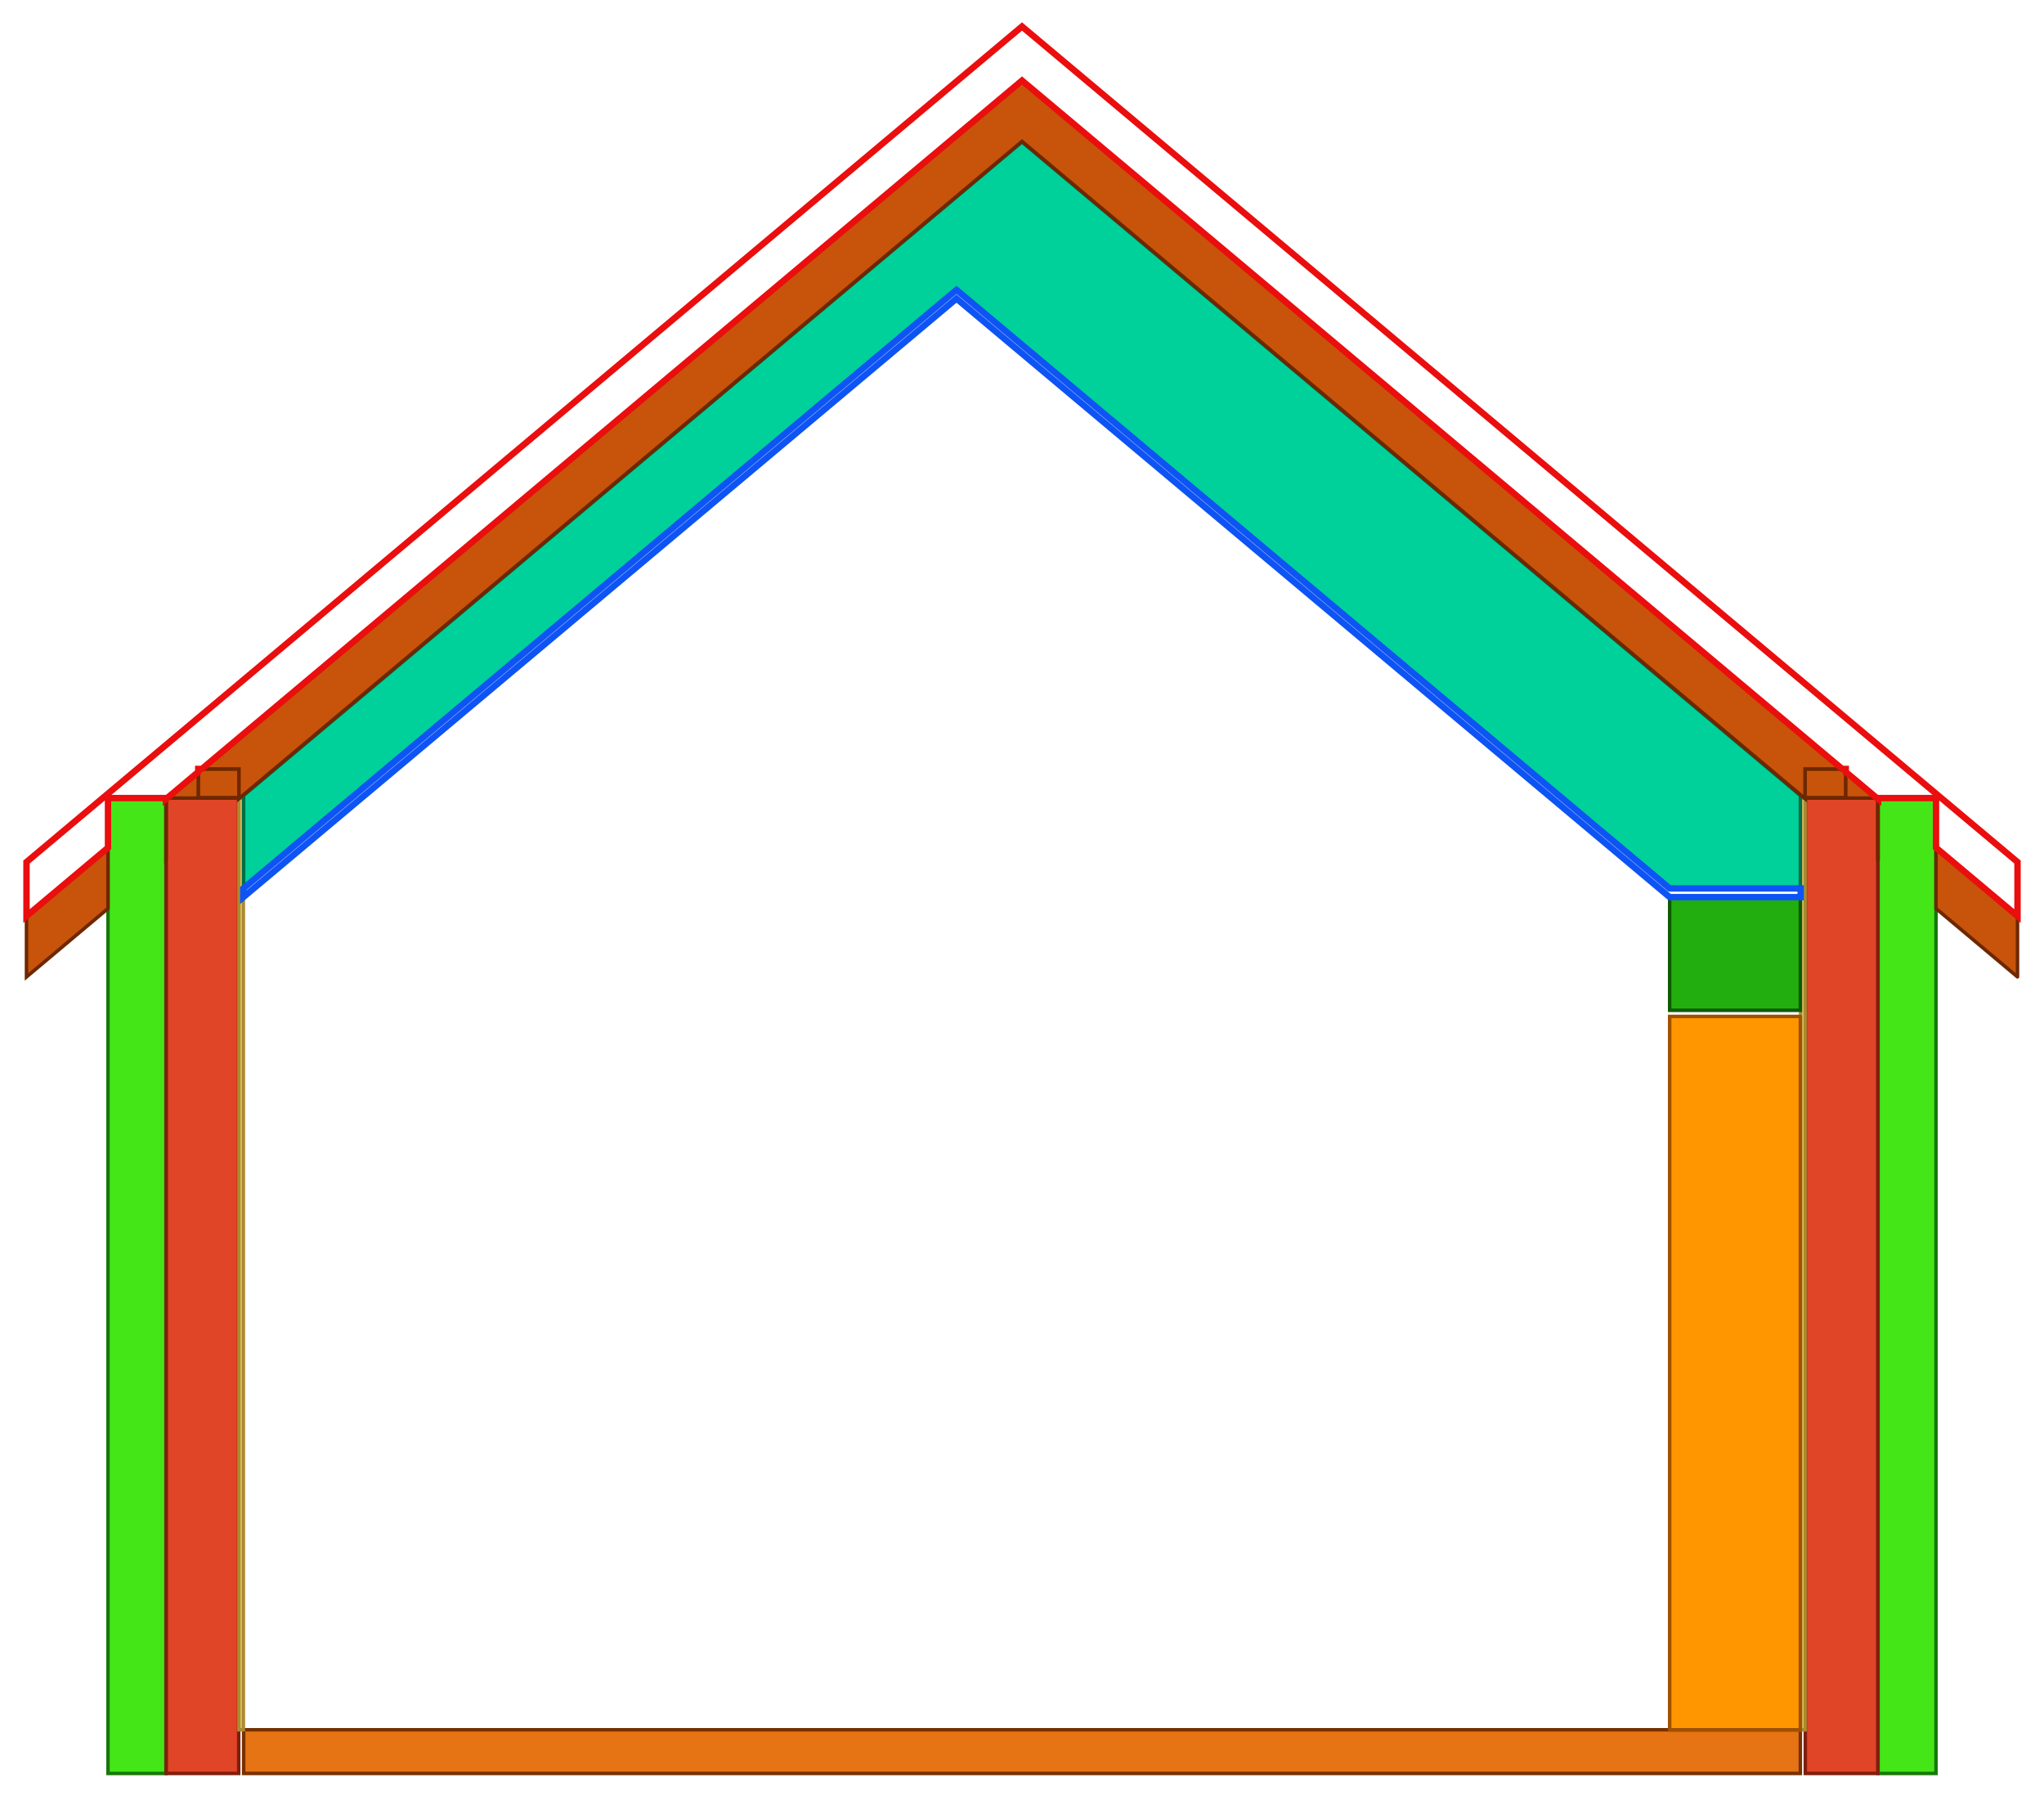
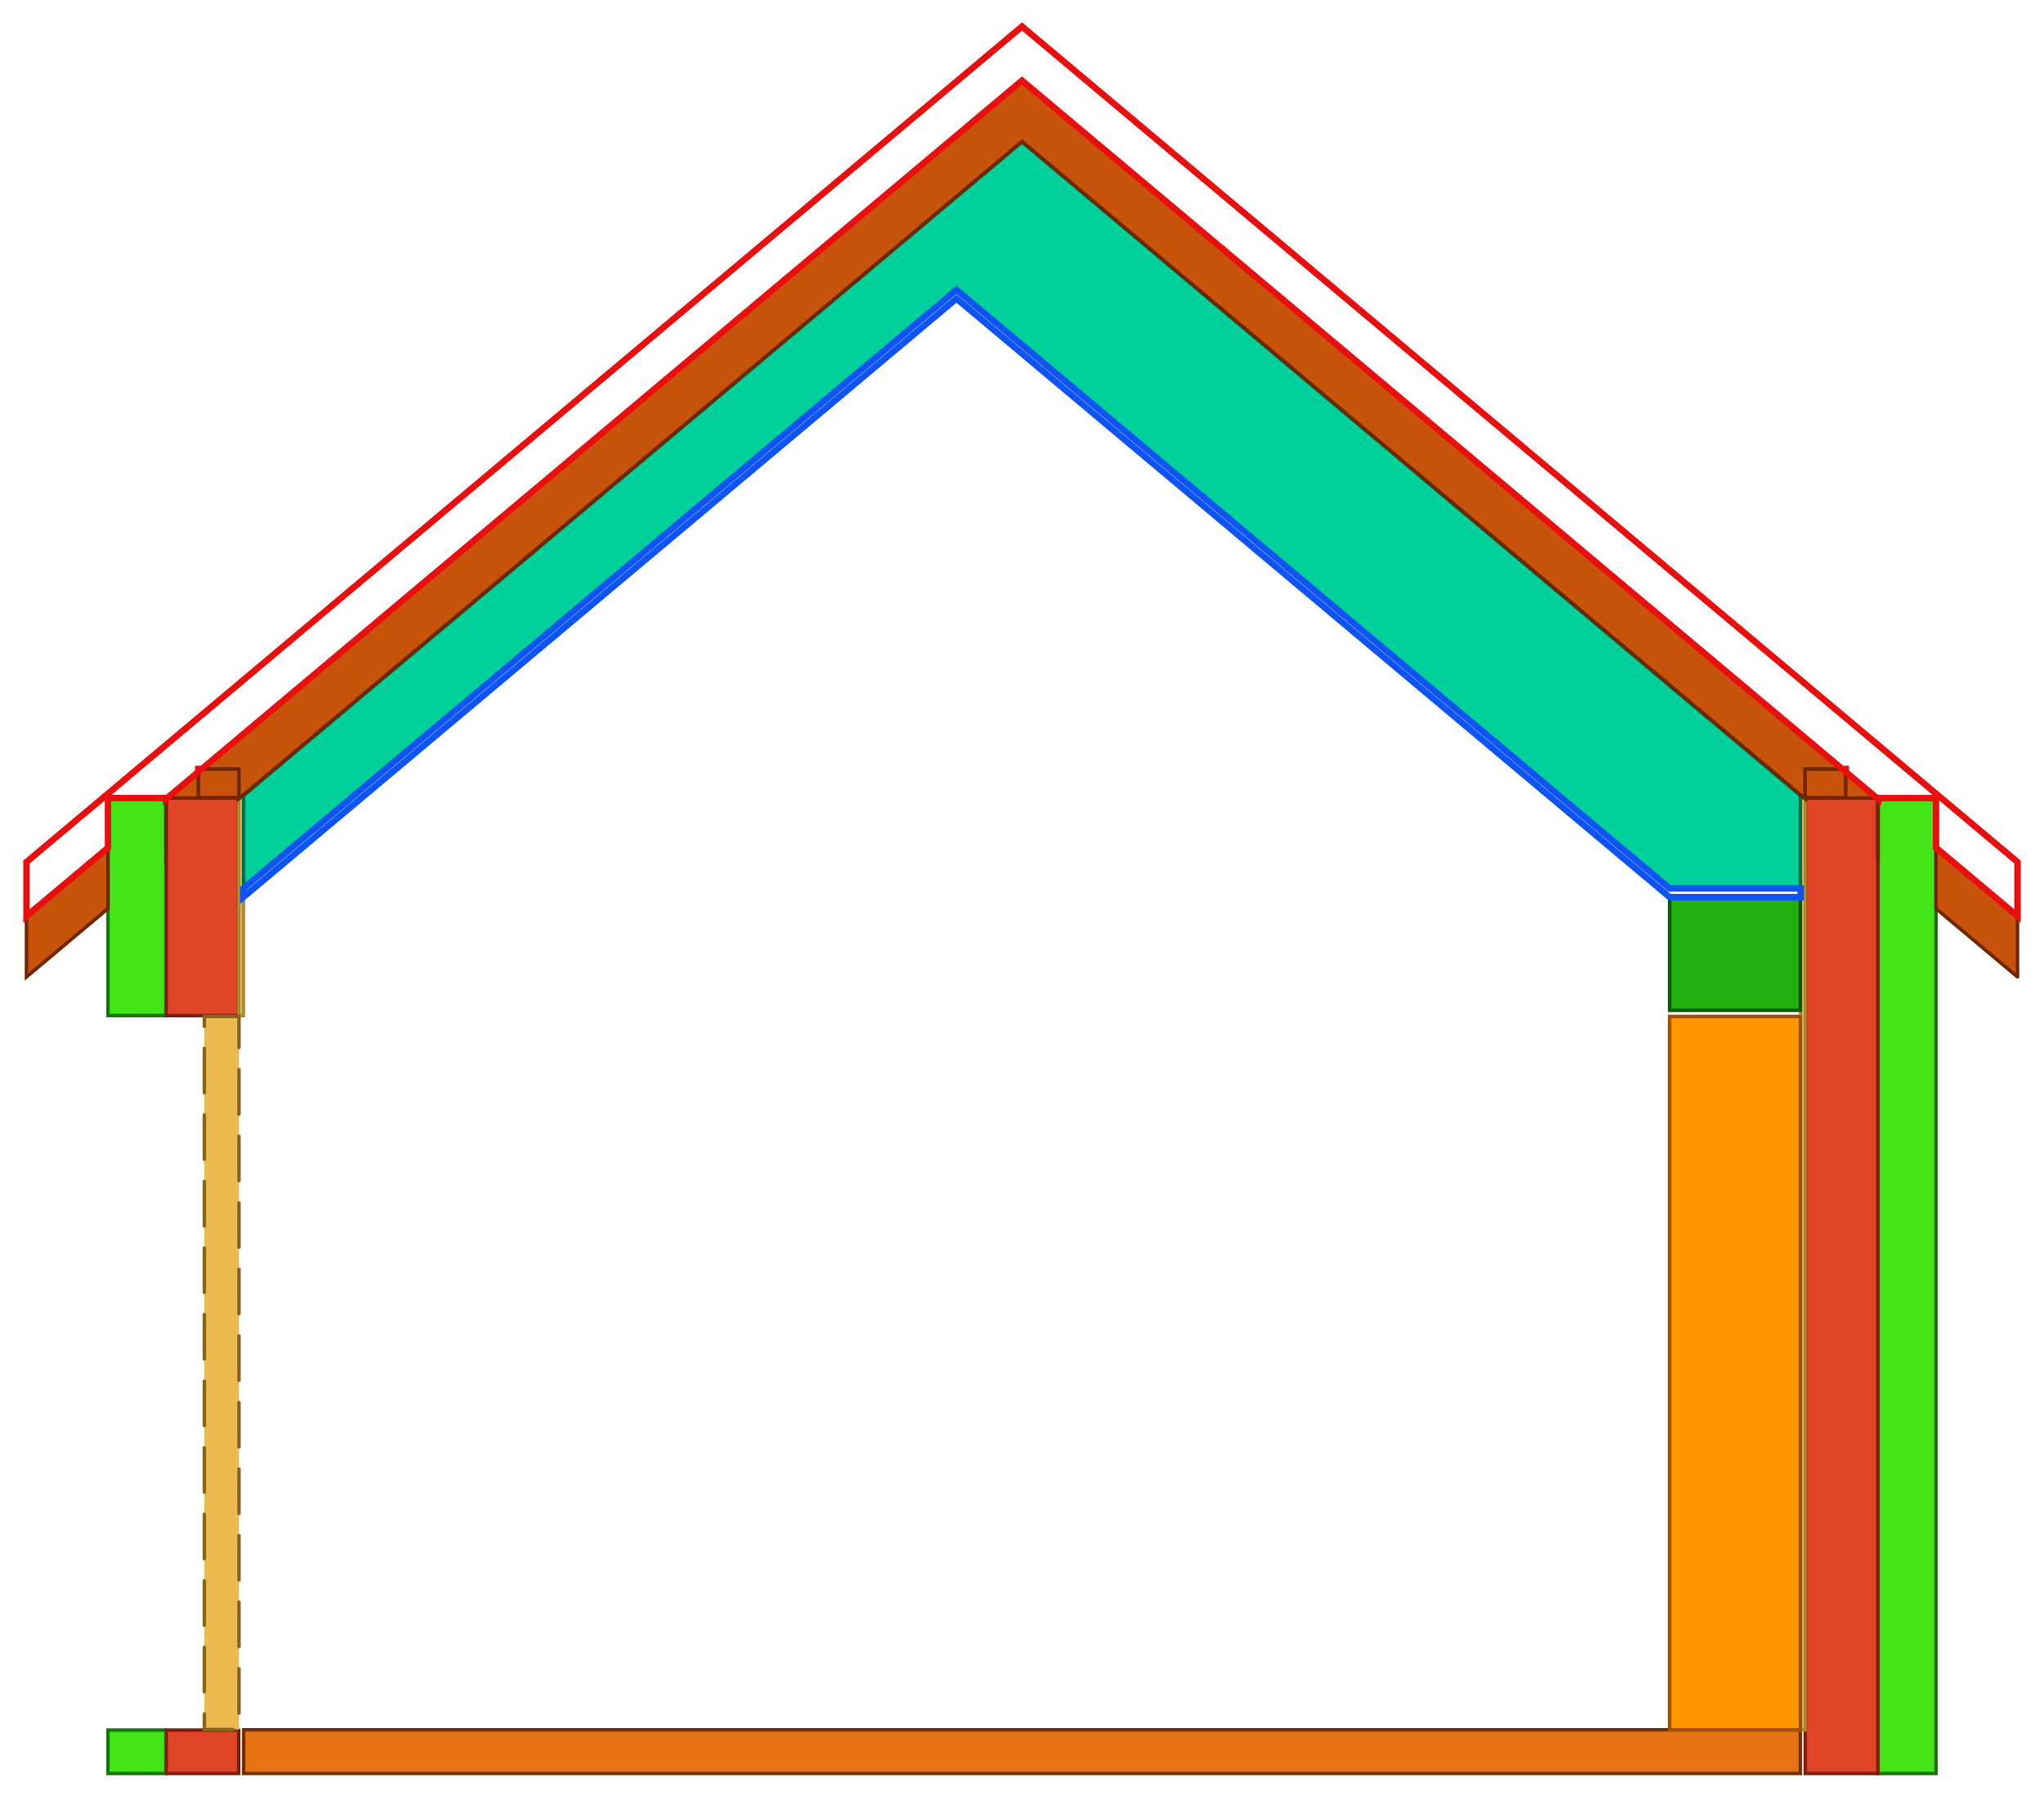
<svg xmlns="http://www.w3.org/2000/svg" width="7022.0mm" height="6182.0mm" viewBox="-836.0 -5941.0 7022.0 6182.0" version="1.1">
  <g transform="scale(1,-1)" stroke-linecap="round">
    <g fill="rgb(230,115,20)" stroke="rgb(119,49,0)" stroke-width="12.0" id="podlaha">
      <path d="M 5349.0,0.0 L 1.0,0.0 L 1.0,-150.0 L 5349.0,-150.0 L 5349.0,0.0" />
    </g>
    <g fill="rgb(69,230,24)" stroke="rgb(24,119,10)" stroke-width="12.0" id="eps">
-       <path d="M -266.0,3200.0 L -465.0,3200.0 L -465.0,-150.0 L -266.0,-150.0 L -266.0,3200.0" />
+       <path d="M -266.0,3200.0 L -465.0,3200.0 L -465.0,2453.0 L -266.0,2453.0 L -266.0,3200.0" />
+       <path d="M -266.0,-1.0 L -465.0,-1.0 L -465.0,-150.0 L -266.0,-150.0 L -266.0,-1.0" />
      <path d="M 5815.0,3200.0 L 5616.0,3200.0 L 5616.0,-150.0 L 5815.0,-150.0 L 5815.0,3200.0" />
    </g>
    <g fill="rgb(224,69,39)" stroke="rgb(129,30,14)" stroke-width="12.0" id="zdivo">
-       <path d="M -16.0,3200.0 L -265.0,3200.0 L -265.0,-150.0 L -16.0,-150.0 L -16.0,3200.0" />
+       <path d="M -16.0,3200.0 L -265.0,3200.0 L -265.0,2453.0 L -16.0,2453.0 L -16.0,3200.0" />
+       <path d="M -16.0,-1.0 L -265.0,-1.0 L -265.0,-150.0 L -16.0,-150.0 L -16.0,-1.0" />
      <path d="M 5615.0,3200.0 L 5366.0,3200.0 L 5366.0,-150.0 L 5615.0,-150.0 L 5615.0,3200.0" />
    </g>
    <g fill="rgb(255,224,119)" stroke="rgb(170,139,49)" stroke-width="12.0" id="omitka">
-       <path d="M 0.0,3200.0 L -15.0,3200.0 L -15.0,0.0 L 0.0,0.0 L 0.0,3200.0" />
+       <path d="M 0.0,3200.0 L -15.0,3200.0 L -15.0,2453.0 L 0.0,2453.0 L 0.0,3200.0" />
      <path d="M 5365.0,3200.0 L 5350.0,3200.0 L 5350.0,0.0 L 5365.0,0.0 L 5365.0,3200.0" />
    </g>
    <g fill="rgb(0,209,154)" stroke="rgb(0,110,74)" stroke-width="12.0" id="vata">
      <path d="M 1.0,2891.698 L 2450.0,4947.492 L 4900.0,2891.698 L 5349.0,2891.698 L 5349.0,3208.87 L 2675.0,5453.462 L 1.0,3208.87 L 1.0,2891.698" />
    </g>
    <g fill="rgb(255,150,0)" stroke="rgb(160,80,0)" stroke-width="12.0" id="nabytek">
      <path d="M 5349.0,2450.0 L 4900.0,2450.0 L 4900.0,0.0 L 5349.0,0.0 L 5349.0,2450.0" />
    </g>
+     <g fill="rgb(234,185,80)" stroke="rgb(139,100,30)" stroke-width="12.0" id="pouzdro" stroke-dasharray="152.4 76.2">
+       <path d="M -15.0,2450.0 L -134.0,2450.0 L -134.0,1.0 L -15.0,1.0 L -15.0,2450.0" />
+     </g>
    <g fill="rgb(199,84,10)" stroke="rgb(110,39,0)" stroke-width="12.0" id="pozednice">
      <path d="M -15.0,3300.0 L -155.0,3300.0 L -155.0,3201.0 L -15.0,3201.0 L -15.0,3300.0" />
      <path d="M 5505.0,3300.0 L 5365.0,3300.0 L 5365.0,3201.0 L 5505.0,3201.0 L 5505.0,3300.0" />
    </g>
    <g fill="rgb(199,84,10)" stroke="rgb(110,39,0)" stroke-width="12.0" id="krov">
+       <path d="M -265.0,2988.509 L -265.0,3195.374 L -266.0,3194.535 L -266.0,2987.67 L -265.0,2988.509" />
+       <path d="M 5616.0,2987.67 L 5616.0,3194.535 L 5615.0,3195.374 L 5615.0,2988.509 L 5616.0,2987.67" />
+       <path d="M 6095.0,2585.741 L 6095.0,2792.606 L 5815.0,3027.554 L 5815.0,2820.689 L 6095.0,2585.741" />
      <path d="M -465.0,2820.689 L -465.0,3027.554 L -745.0,2792.606 L -745.0,2585.741 L -465.0,2820.689" />
-       <path d="M 5616.0,2987.67 L 5616.0,3194.535 L 5615.0,3195.374 L 5615.0,2988.509 L 5616.0,2987.67" />
-       <path d="M -265.0,2988.509 L -265.0,3195.374 L -266.0,3194.535 L -266.0,2987.67 L -265.0,2988.509" />
      <path d="M 5490.311,3300.0 L 2675.0,5662.327 L -140.311,3300.0 L -15.0,3300.0 L -15.0,3201.0 L -155.0,3201.0 L -155.0,3287.675 L -259.487,3200.0 L -16.0,3200.0 L -16.0,3197.444 L -15.0,3198.284 L -15.0,3200.0 L -12.954,3200.0 L 2675.0,5455.462 L 5362.954,3200.0 L 5365.0,3200.0 L 5365.0,3198.284 L 5366.0,3197.444 L 5366.0,3200.0 L 5609.487,3200.0 L 5505.0,3287.675 L 5505.0,3201.0 L 5365.0,3201.0 L 5365.0,3300.0 L 5490.311,3300.0" />
-       <path d="M 6095.0,2585.741 L 6095.0,2792.606 L 5815.0,3027.554 L 5815.0,2820.689 L 6095.0,2585.741" />
    </g>
    <g fill="rgb(34,174,14)" stroke="rgb(14,90,4)" stroke-width="12.0" id="soffit">
      <path d="M 5349.0,2858.698 L 4900.0,2858.698 L 4900.0,2471.0 L 5349.0,2471.0 L 5349.0,2858.698" />
    </g>
    <g fill="none" stroke="rgb(14,84,244)" stroke-width="22.0" id="podhled">
      <path d="M 4900.0,2889.698 L 2450.0,4945.492 L -0.0,2889.698 L 0.0,2859.698 L 2450.0,4915.492 L 4900.0,2859.698 L 5350.0,2859.698 L 5350.0,2889.698 L 4900.0,2889.698" />
    </g>
    <g fill="none" stroke="rgb(234,14,14)" stroke-width="22.0" id="krytina">
      <path d="M -142.695,3300.0 L 2675.0,5664.327 L 5492.695,3300.0 L 5505.0,3300.0 L 5505.0,3289.675 L 5611.87,3200.0 L 5615.0,3200.0 L 5615.0,3197.374 L 5616.0,3196.535 L 5616.0,3200.0 L 5815.0,3200.0 L 5815.0,3029.554 L 6095.0,2794.606 L 6095.0,2980.279 L 2675.0,5850.0 L -745.0,2980.279 L -745.0,2794.606 L -465.0,3029.554 L -465.0,3200.0 L -266.0,3200.0 L -266.0,3196.535 L -265.0,3197.374 L -265.0,3200.0 L -261.87,3200.0 L -155.0,3289.675 L -155.0,3300.0 L -142.695,3300.0" />
    </g>
  </g>
</svg>
